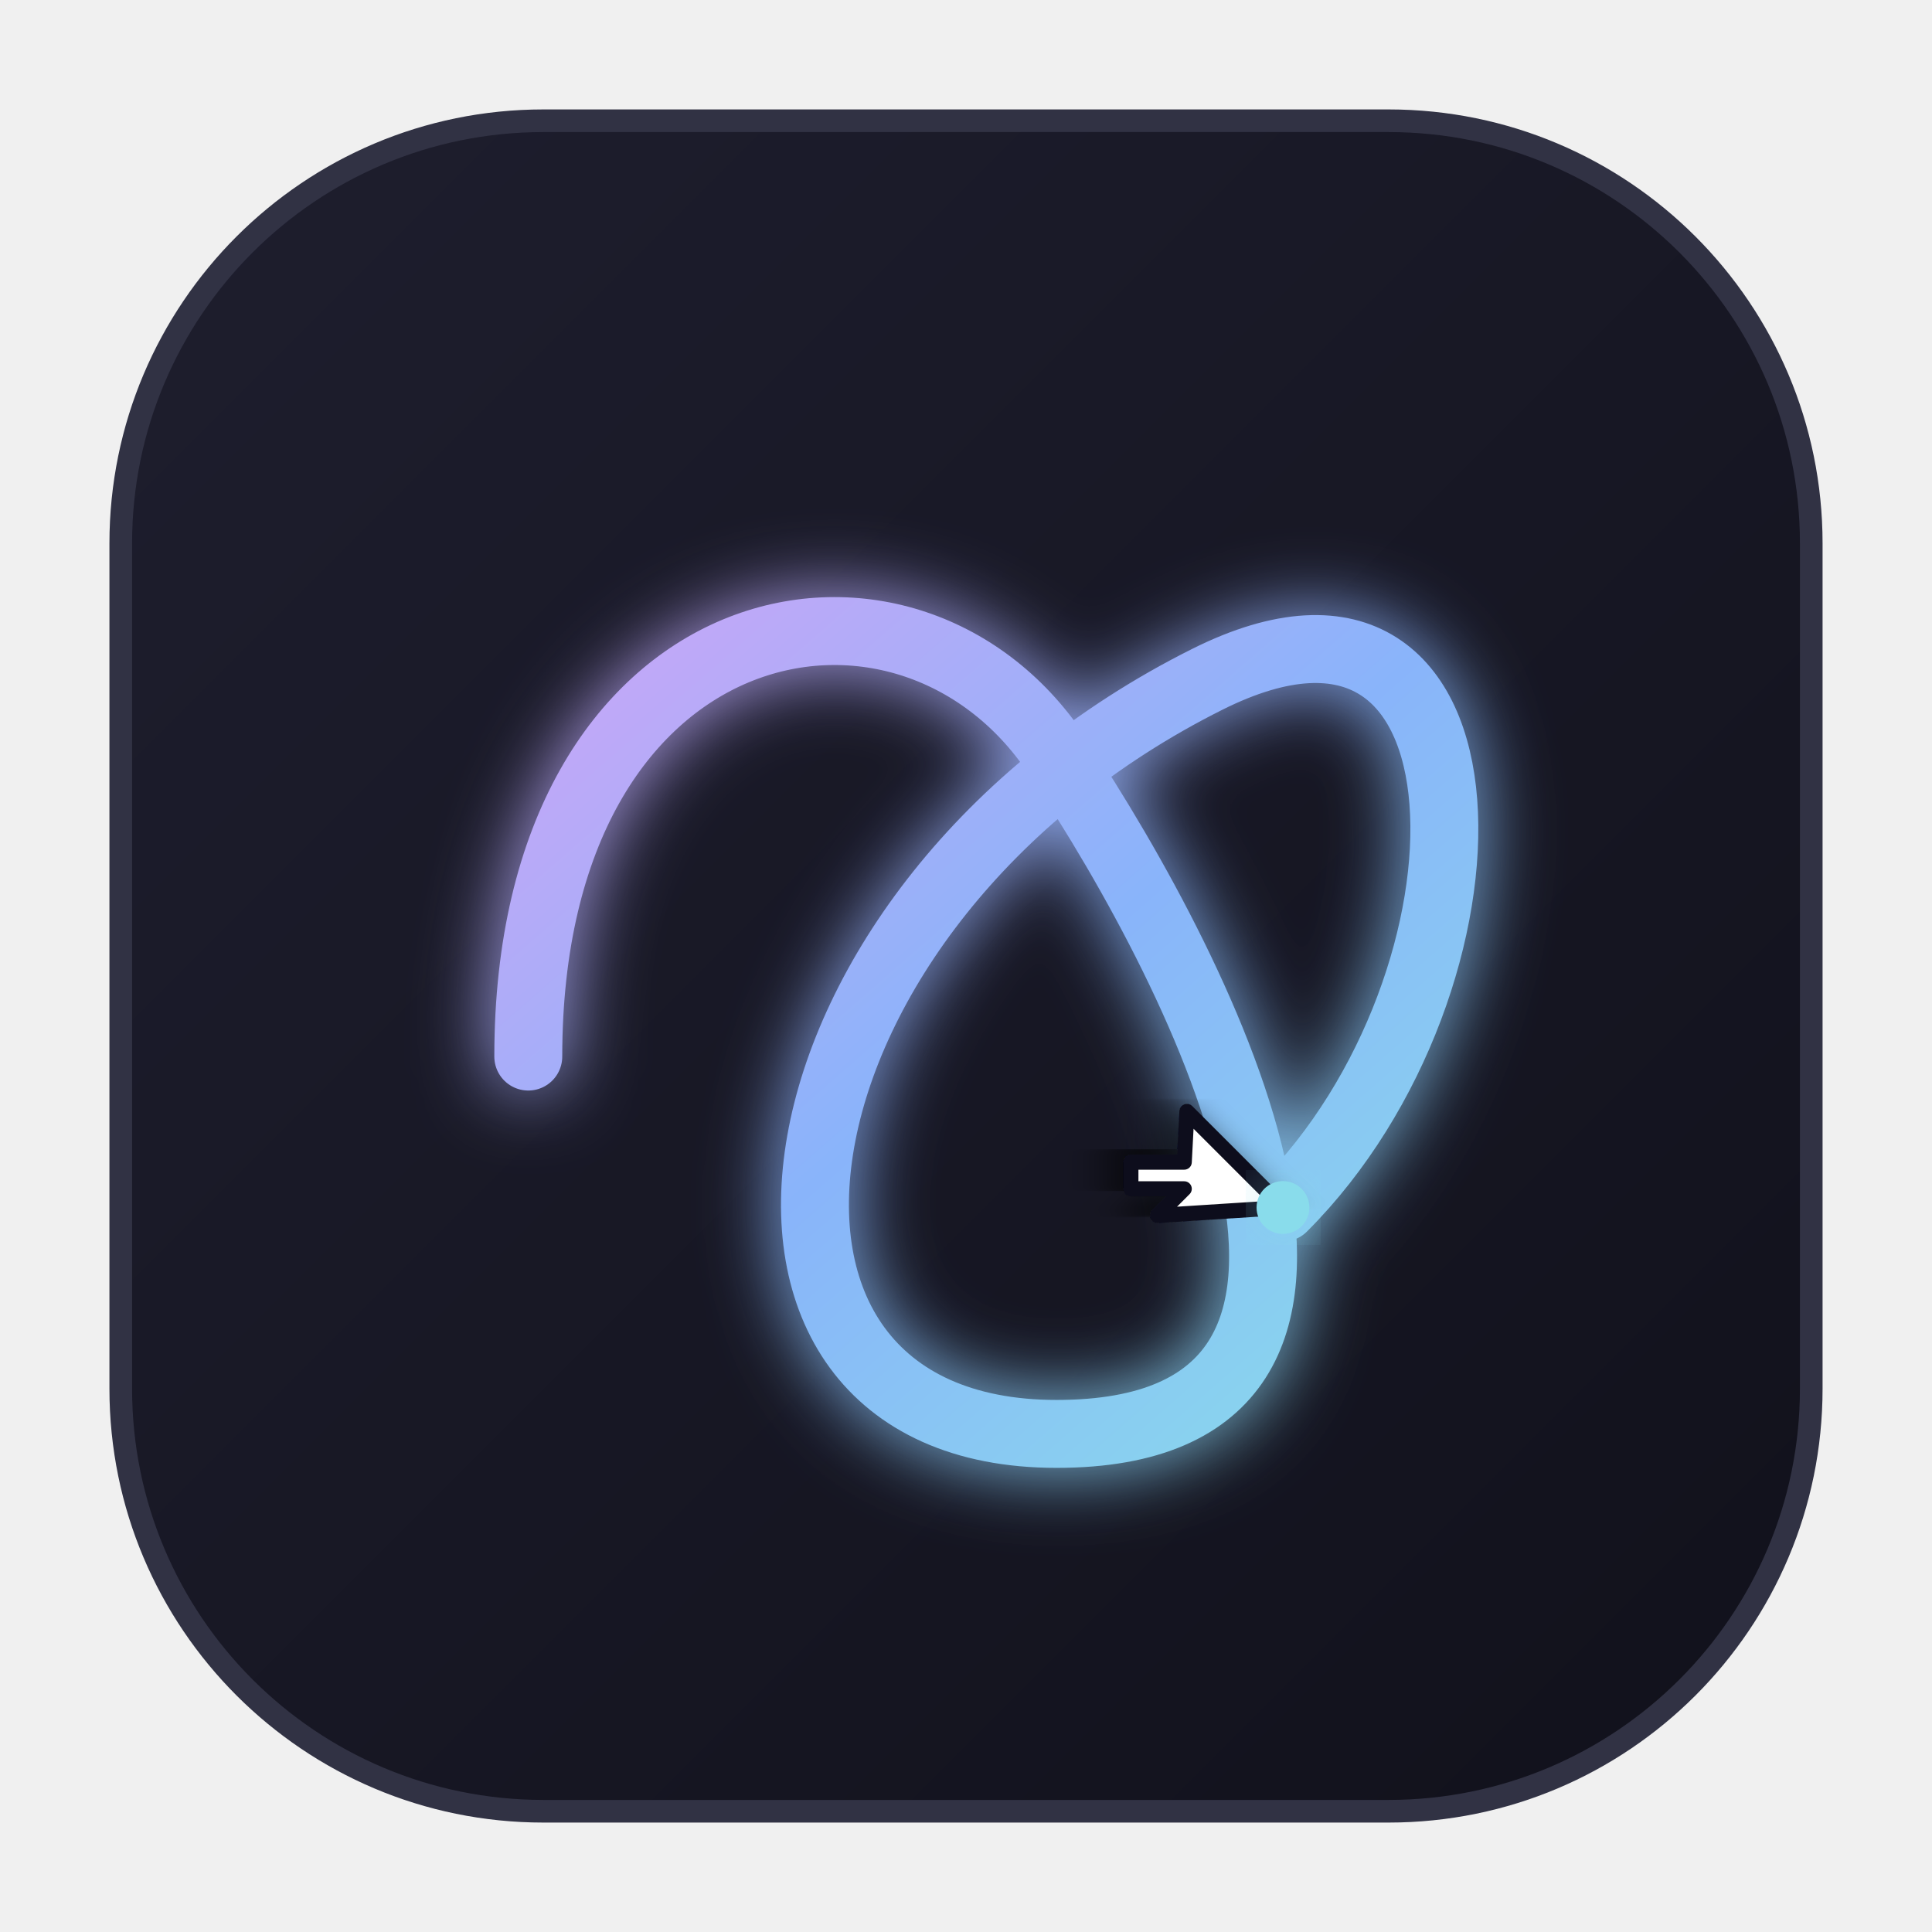
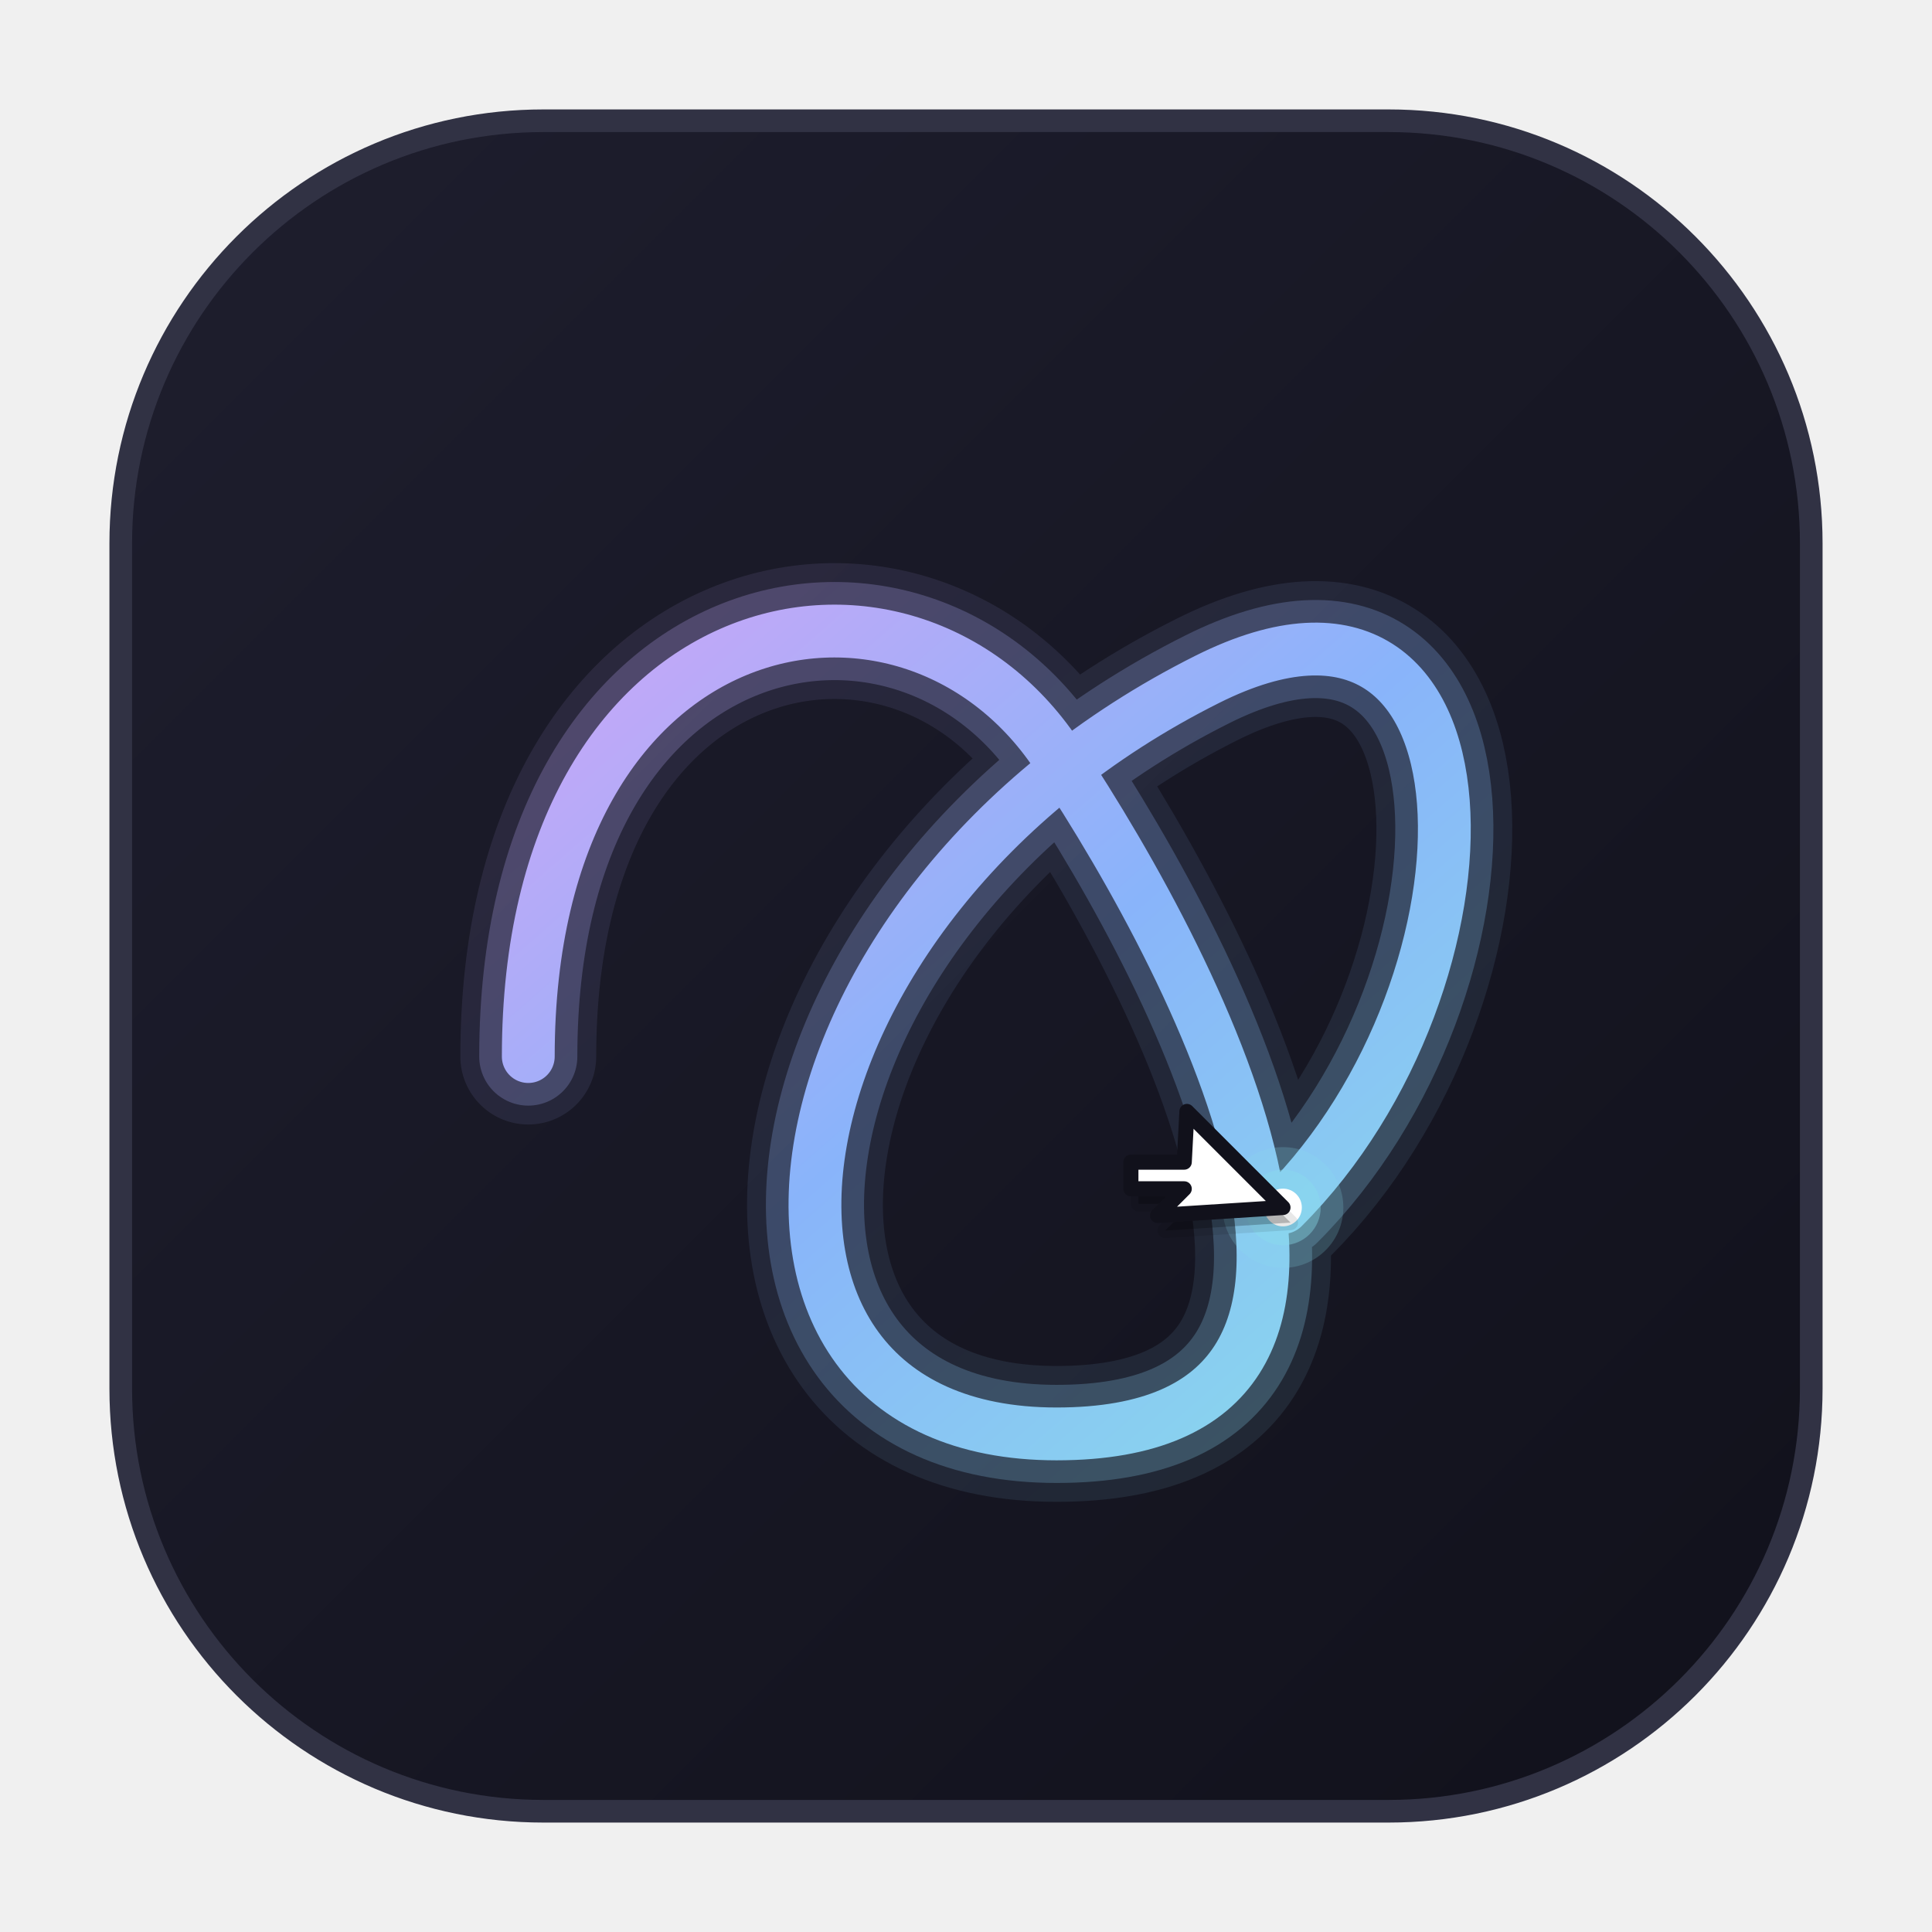
<svg xmlns="http://www.w3.org/2000/svg" viewBox="0 0 512 512" width="100%" height="100%">
  <defs>
    <linearGradient id="bgGrad" x1="0%" y1="0%" x2="100%" y2="100%">
      <stop offset="0%" stop-color="#1e1e2e" />
      <stop offset="100%" stop-color="#11111b" />
    </linearGradient>
    <linearGradient id="pathGrad" x1="0%" y1="0%" x2="100%" y2="100%">
      <stop offset="0%" stop-color="#cba6f7" />
      <stop offset="50%" stop-color="#89b4fa" />
      <stop offset="100%" stop-color="#89dceb" />
    </linearGradient>
-     <filter id="glow" x="-20%" y="-20%" width="140%" height="140%">
-       <feGaussianBlur stdDeviation="10" result="blur" />
-       <feMerge>
-         <feMergeNode in="blur" />
-         <feMergeNode in="SourceGraphic" />
-       </feMerge>
-     </filter>
-     <filter id="shadow" x="-30%" y="-30%" width="160%" height="160%">
-       <feDropShadow dx="2" dy="4" stdDeviation="4" flood-color="#000000" flood-opacity="0.6" />
-     </filter>
  </defs>
  <rect x="32" y="32" width="448" height="448" rx="112" fill="url(#bgGrad)" stroke="#313244" stroke-width="6" />
-   <path d="M 140 280 C 140 160, 240 140, 280 200 C 320 260, 380 380, 280 380 C 180 380, 200 240, 320 180 C 400 140, 400 260, 340 320" fill="none" stroke="url(#pathGrad)" stroke-width="18" stroke-linecap="round" filter="url(#glow)" />
-   <g transform="translate(340, 320) rotate(135)" filter="url(#shadow)">
+   <path d="M 140 280 C 140 160, 240 140, 280 200 C 320 260, 380 380, 280 380 C 180 380, 200 240, 320 180 C 400 140, 400 260, 340 320" fill="none" stroke="url(#pathGrad)" stroke-width="36" stroke-linecap="round" stroke-opacity="0.1" />
+   <path d="M 140 280 C 140 160, 240 140, 280 200 C 320 260, 380 380, 280 380 C 180 380, 200 240, 320 180 C 400 140, 400 260, 340 320" fill="none" stroke="url(#pathGrad)" stroke-width="26" stroke-linecap="round" stroke-opacity="0.25" />
+   <path d="M 140 280 C 140 160, 240 140, 280 200 C 320 260, 380 380, 280 380 C 180 380, 200 240, 320 180 C 400 140, 400 260, 340 320" fill="none" stroke="url(#pathGrad)" stroke-width="14" stroke-linecap="round" />
+   <circle cx="340" cy="320" r="16" fill="#89dceb" opacity="0.2" />
+   <circle cx="340" cy="320" r="10" fill="#89dceb" opacity="0.4" />
+   <circle cx="340" cy="320" r="5" fill="#ffffff" />
+   <g transform="translate(342, 324) rotate(135)">
+     <polygon points="0,0 0,36 10,27 20,37 25,32 15,22 25,22" fill="#000000" opacity="0.3" stroke="#000000" stroke-width="4" stroke-linejoin="round" stroke-opacity="0.3" />
+   </g>
+   <g transform="translate(340, 320) rotate(135)">
    <polygon points="0,0 0,36 10,27 20,37 25,32 15,22 25,22" fill="#ffffff" stroke="#11111b" stroke-width="4" stroke-linejoin="round" />
  </g>
-   <circle cx="340" cy="320" r="7" fill="#89dceb" filter="url(#glow)" />
</svg>
